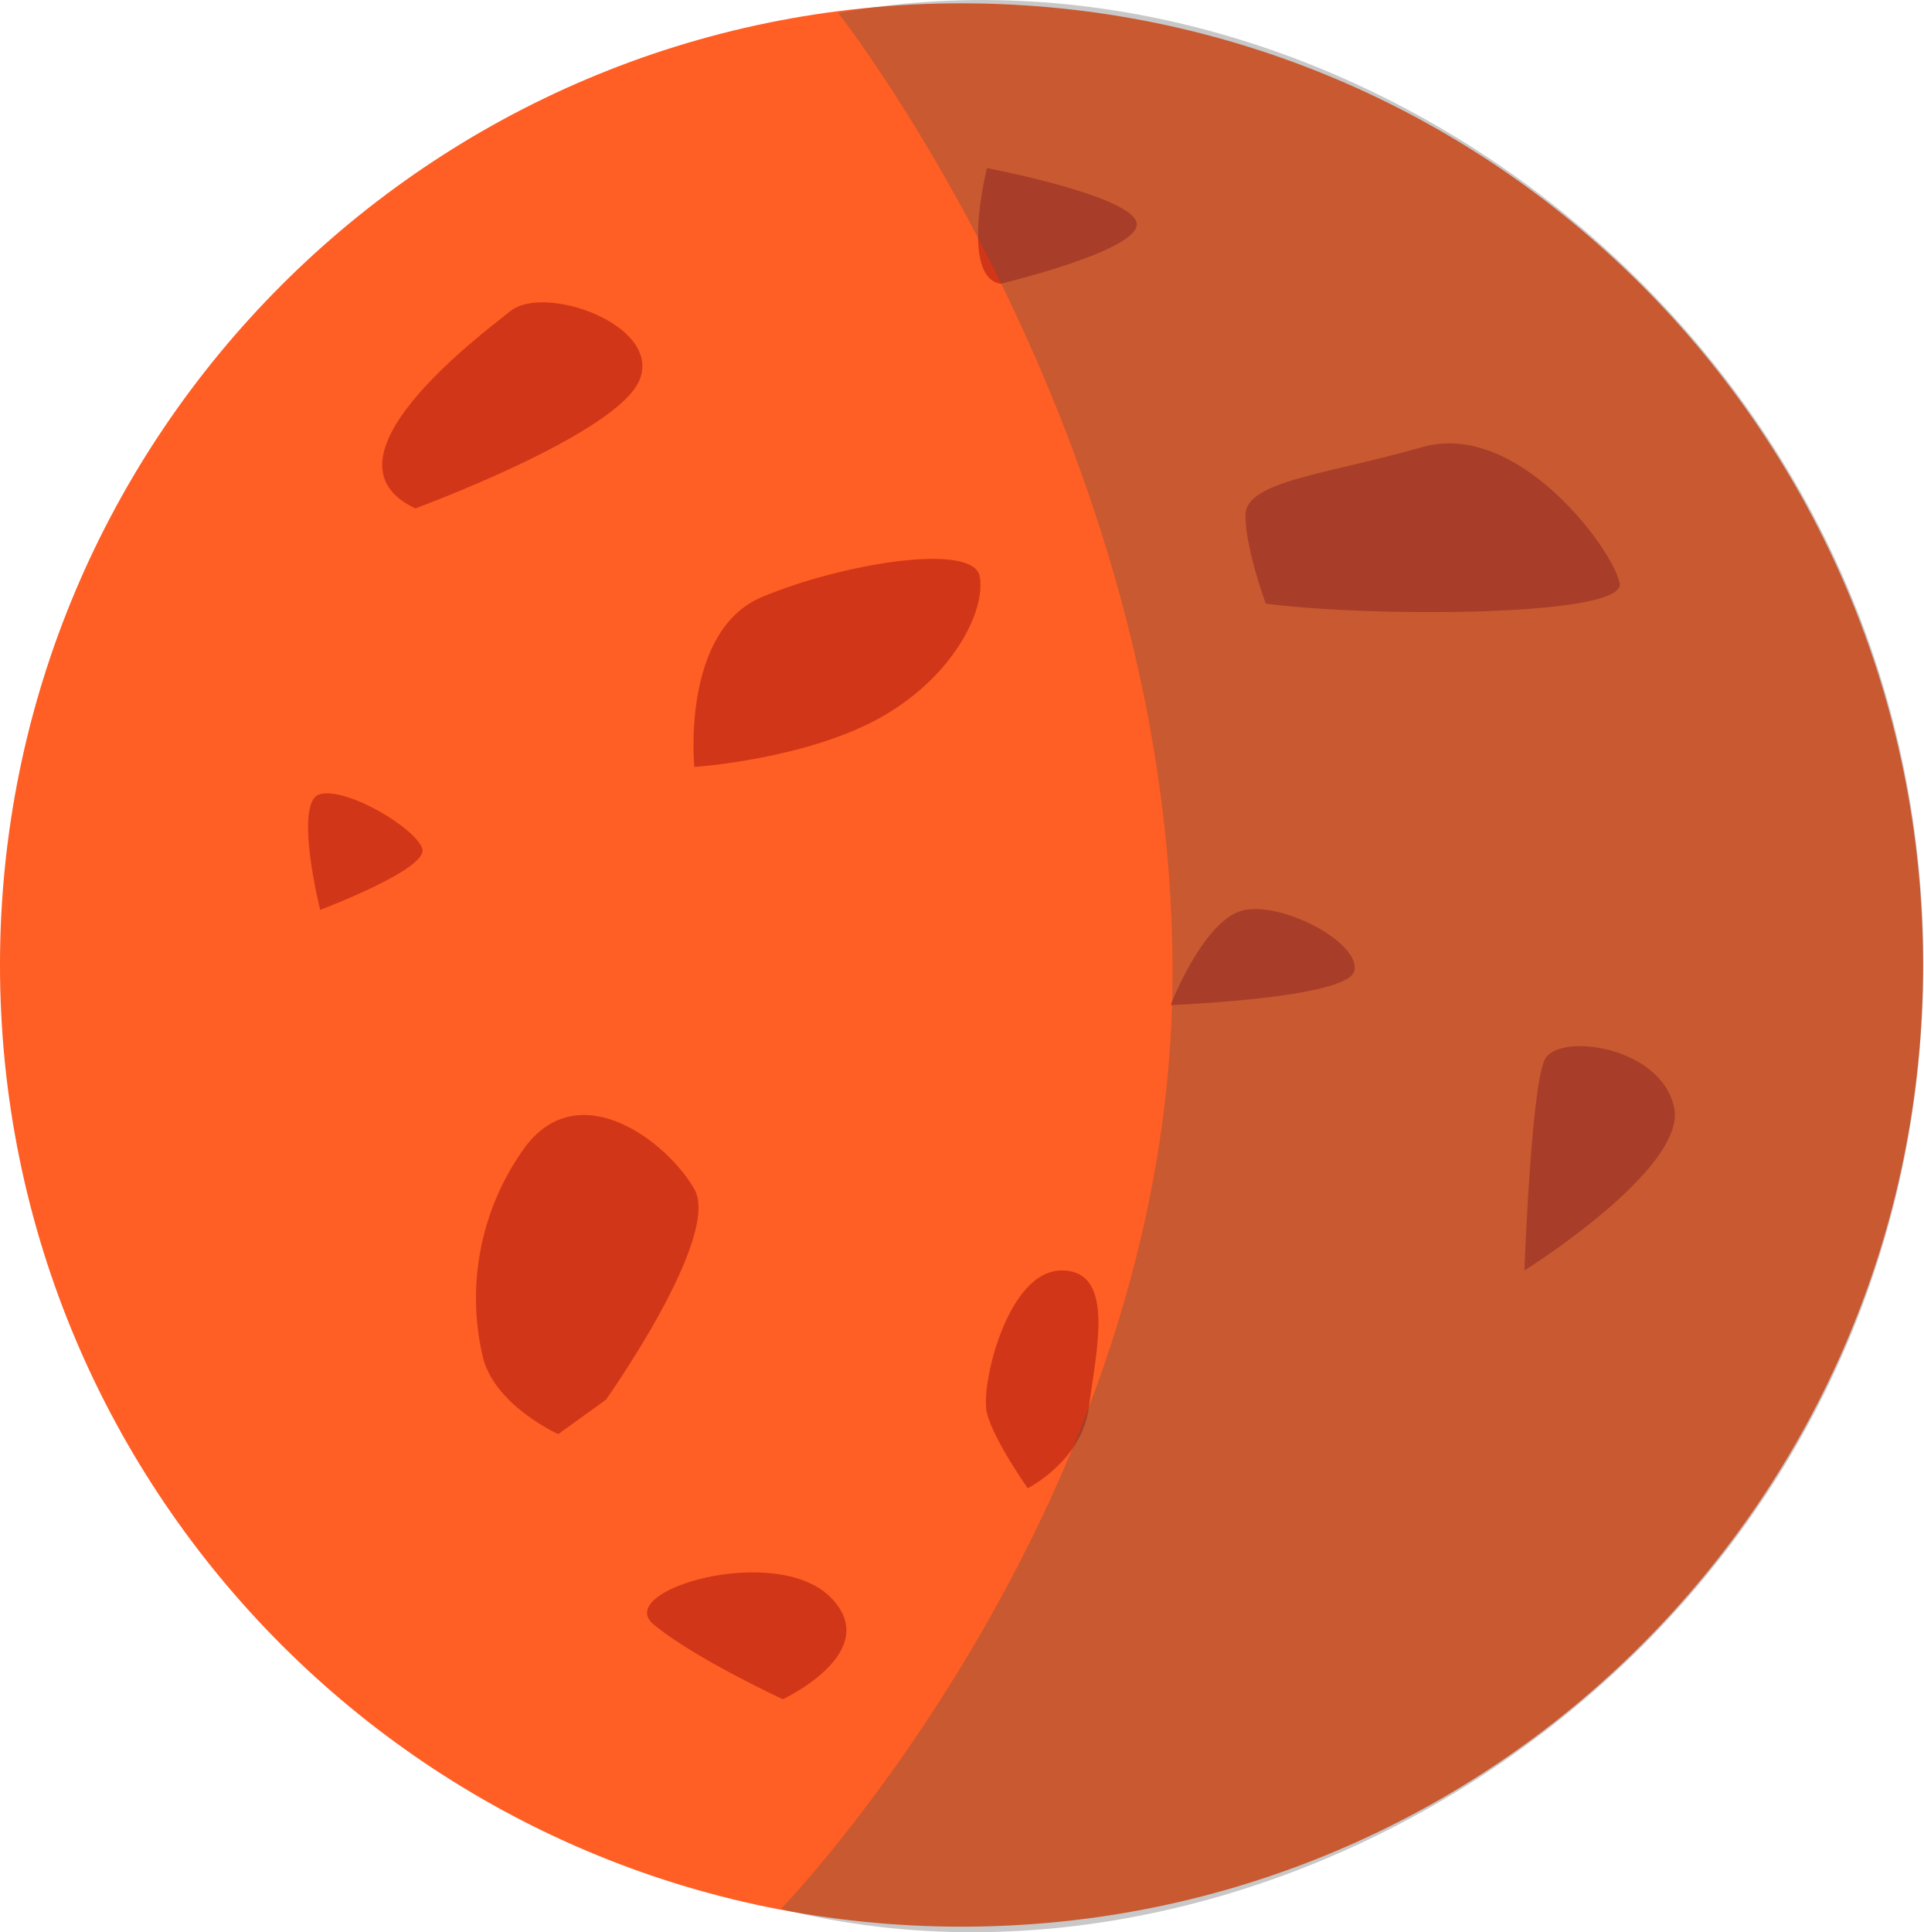
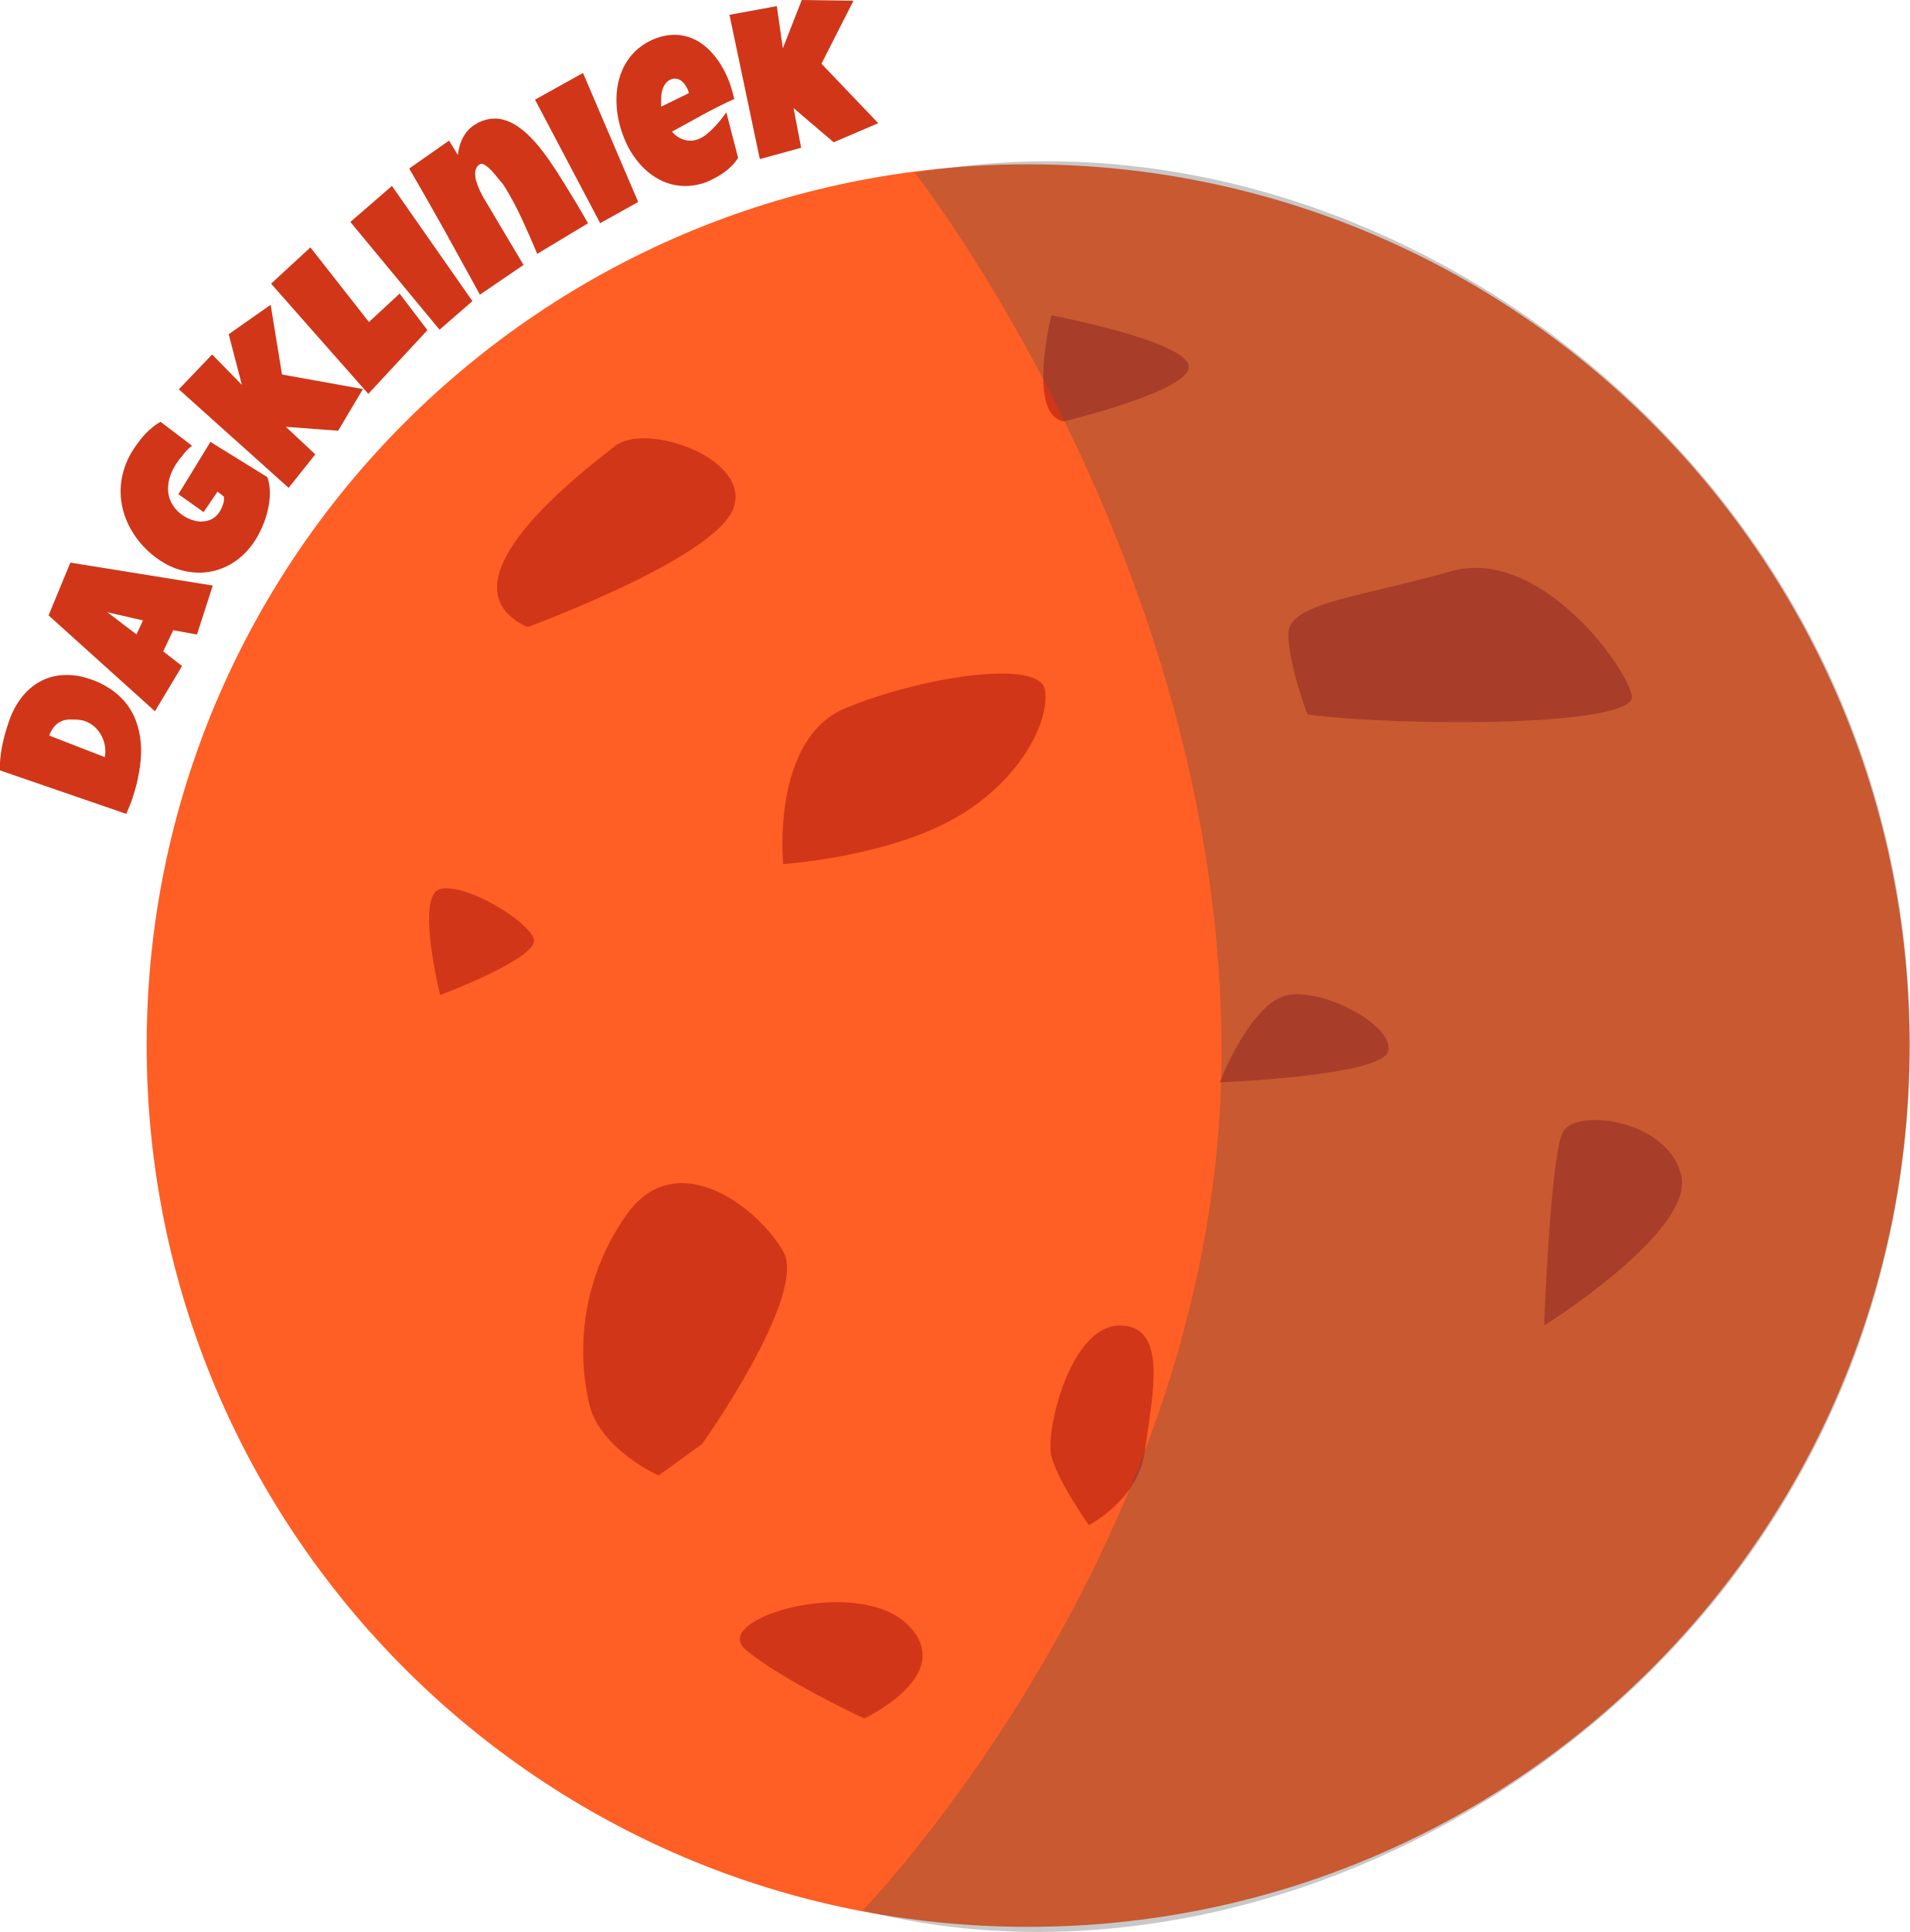
- <svg xmlns="http://www.w3.org/2000/svg" id="Laag_1" data-name="Laag 1" viewBox="0 0 202.21 203.09">
+ <svg xmlns="http://www.w3.org/2000/svg" id="Laag_1" data-name="Laag 1" viewBox="0 0 219.03 221.62">
  <defs>
-     <style>.cls-1{fill:#ff5e24;}.cls-2{fill:#d13618;}.cls-3{fill:#4d4d4d;opacity:0.31;}</style>
+     <style>.cls-1{fill:#ff5e24;}.cls-2{fill:#d13618;}.cls-3{fill:#4d4d4d;opacity:0.31;isolation:isolate;}</style>
  </defs>
-   <circle class="cls-1" cx="101.09" cy="101.44" r="101.09" />
-   <path class="cls-2" d="M43.67,53.44s21.46-7.87,23.61-13.6-10-10-13.6-7.15S32.94,48.43,43.67,53.44Z" />
-   <path class="cls-2" d="M73,80.62s-1.43-14.31,7.15-17.88S102.33,57,103,60.59s-2.86,10.73-10.73,15S73,80.62,73,80.62Z" />
-   <path class="cls-2" d="M133.08,63.45c10.73,1.43,37.92,1.43,37.2-2.15S159.55,44.14,149.54,47s-18.6,3.57-18.6,7.15S133.08,63.45,133.08,63.45Z" />
-   <path class="cls-2" d="M123.07,105.65s18.6-.71,19.31-3.57-7.15-7.16-11.44-6.44S123.07,105.65,123.07,105.65Z" />
-   <path class="cls-2" d="M108.05,156.44s5.72-2.86,6.44-8.58,2.86-14.31-2.87-14.31-8.58,12.16-7.86,15S108.05,156.44,108.05,156.44Z" />
-   <path class="cls-2" d="M82.3,178.62s10.73-5,5-10.73-22.89-.72-18.59,2.86S82.3,178.62,82.3,178.62Z" />
-   <path class="cls-2" d="M63.7,147.14S75.86,130,73,125s-12.16-12.16-17.89-4.29a27,27,0,0,0-4.29,22.17c1.43,5,7.87,7.87,7.87,7.87Z" />
-   <path class="cls-2" d="M33.66,95.64S45.1,91.35,44.39,89.2s-7.87-6.44-10.73-5.72S33.66,95.64,33.66,95.64Z" />
-   <path class="cls-2" d="M105.19,29.83s15-3.58,14.3-6.44-15.73-5.72-15.73-5.72S100.9,29.12,105.19,29.83Z" />
-   <path class="cls-2" d="M160.27,133.55s17.16-10.73,15.73-17.17-12.16-7.86-13.59-5S160.27,133.55,160.27,133.55Z" />
-   <path class="cls-3" d="M202.21,100.66c.35,70.45-66.88,113.45-120.1,100,0,0,41.17-42.41,41.17-98.5S88.13,1.36,88.13,1.36C141.81-8.44,201.89,35.85,202.21,100.66Z" />
+   <circle class="cls-1" cx="117.91" cy="119.94" r="101.09" />
+   <path class="cls-2" d="M63.54,73.4S85,65.53,87.15,59.8s-10-10-13.6-7.15S52.81,68.39,63.54,73.4Z" transform="translate(-3.05 -1.46)" />
+   <path class="cls-2" d="M92.87,100.58S91.44,86.27,100,82.7,122.2,77,122.87,80.55s-2.86,10.73-10.73,15S92.87,100.58,92.87,100.58Z" transform="translate(-3.05 -1.46)" />
+   <path class="cls-2" d="M153,83.41c10.73,1.43,37.92,1.43,37.2-2.15S179.42,64.1,169.41,67s-18.6,3.57-18.6,7.15S153,83.41,153,83.41Z" transform="translate(-3.05 -1.46)" />
+   <path class="cls-2" d="M142.94,125.61s18.6-.71,19.31-3.57-7.15-7.16-11.44-6.44S142.94,125.61,142.94,125.61Z" transform="translate(-3.05 -1.46)" />
+   <path class="cls-2" d="M127.92,176.4s5.72-2.86,6.44-8.58,2.86-14.31-2.87-14.31-8.58,12.16-7.86,15S127.92,176.4,127.92,176.4Z" transform="translate(-3.05 -1.46)" />
+   <path class="cls-2" d="M102.17,198.58s10.73-5,5-10.73-22.89-.72-18.59,2.86S102.17,198.58,102.17,198.58Z" transform="translate(-3.05 -1.46)" />
+   <path class="cls-2" d="M83.57,167.1S95.73,150,92.87,145,80.71,132.8,75,140.67a27,27,0,0,0-4.29,22.17c1.43,5,7.87,7.87,7.87,7.87Z" transform="translate(-3.05 -1.46)" />
+   <path class="cls-2" d="M53.53,115.6s11.44-4.29,10.73-6.44-7.87-6.44-10.73-5.72S53.53,115.6,53.53,115.6Z" transform="translate(-3.05 -1.46)" />
+   <path class="cls-2" d="M125.06,49.79s15-3.58,14.3-6.44-15.73-5.72-15.73-5.72S120.77,49.08,125.06,49.79Z" transform="translate(-3.05 -1.46)" />
+   <path class="cls-2" d="M180.14,153.51s17.16-10.73,15.73-17.17-12.16-7.86-13.59-5S180.14,153.51,180.14,153.51Z" transform="translate(-3.05 -1.46)" />
+   <path class="cls-3" d="M222.08,120.62c.35,70.45-66.88,113.45-120.1,100,0,0,41.17-42.41,41.17-98.5S108,21.32,108,21.32C161.68,11.52,221.76,55.81,222.08,120.62Z" transform="translate(-3.05 -1.46)" />
+   <path class="cls-2" d="M13.23,79.31a9.44,9.44,0,0,1,2.68,1.32,7.88,7.88,0,0,1,1.85,1.84,7.51,7.51,0,0,1,1.07,2.25,10.29,10.29,0,0,1,.4,2.55A13.54,13.54,0,0,1,19,90a18.1,18.1,0,0,1-.69,2.82c-.11.35-.23.7-.36,1s-.27.66-.42,1l-14.52-5a15.77,15.77,0,0,1,.27-2.72A21,21,0,0,1,4,84.44a9.6,9.6,0,0,1,1.4-2.81,6.94,6.94,0,0,1,2.08-1.9,6.2,6.2,0,0,1,2.63-.82A7.76,7.76,0,0,1,13.23,79.31Zm1.84,9a3.87,3.87,0,0,0,0-1.36,3.6,3.6,0,0,0-.45-1.21,3.41,3.41,0,0,0-.83-1,3.59,3.59,0,0,0-1.16-.62A5.15,5.15,0,0,0,11.37,84a2.88,2.88,0,0,0-1.11.12,2.27,2.27,0,0,0-.9.59,3.07,3.07,0,0,0-.66,1.13Z" transform="translate(-3.05 -1.46)" />
+   <path class="cls-2" d="M27.45,68.63l-1.81,5.62-2.72-.5-1.15,2.43,2.16,1.68-3.11,5.19-12.2-11L11.12,66Zm-8,4-4.09-.94,3.34,2.54Z" transform="translate(-3.05 -1.46)" />
+   <path class="cls-2" d="M33.71,56.19A5.36,5.36,0,0,1,34,58a8.48,8.48,0,0,1-.23,1.93,10.42,10.42,0,0,1-.61,1.89,10.65,10.65,0,0,1-.87,1.65,8.34,8.34,0,0,1-2.2,2.33A7.4,7.4,0,0,1,27.36,67a7.32,7.32,0,0,1-2.95,0,8,8,0,0,1-2.94-1.21,10,10,0,0,1-1.93-1.61,9.87,9.87,0,0,1-1.45-1.95,9.23,9.23,0,0,1-.91-2.18,8.84,8.84,0,0,1-.3-2.34,8.63,8.63,0,0,1,.38-2.38,8.89,8.89,0,0,1,1.09-2.32c.19-.29.4-.58.63-.89a10.58,10.58,0,0,1,.74-.89,8.93,8.93,0,0,1,.85-.78,5,5,0,0,1,.9-.6l3.6,2.74a5.8,5.8,0,0,0-1,1,11.75,11.75,0,0,0-.83,1.1,6.21,6.21,0,0,0-.75,1.62,4.47,4.47,0,0,0-.15,1.61,3.55,3.55,0,0,0,.52,1.48,4,4,0,0,0,1.25,1.24,4.13,4.13,0,0,0,1.09.5,3.11,3.11,0,0,0,1.12.14A2.71,2.71,0,0,0,27.36,61a2.39,2.39,0,0,0,.86-.82,3.62,3.62,0,0,0,.4-.84,1.94,1.94,0,0,0,.11-.91L28,57.85,26.4,60.2l-2.89-2.05c.61-1,1.22-2,1.84-3s1.22-2,1.83-3Z" transform="translate(-3.05 -1.46)" />
+   <path class="cls-2" d="M34.09,36.42l1.3,8,9.28,1.67-2.84,4.78-6-.45,3.38,3.16-3.06,3.84L23.56,46.12l3.82-4,3.41,3.49-1.51-5.81Z" transform="translate(-3.05 -1.46)" />
+   <path class="cls-2" d="M48.88,35.14l3.19,4.19-6.78,7.31L34.14,34l4.51-4.16,6.71,8.56Z" transform="translate(-3.05 -1.46)" />
+   <path class="cls-2" d="M48,22.79,57.23,36l-3.77,3.28L43.23,26.92Z" transform="translate(-3.05 -1.46)" />
+   <path class="cls-2" d="M67.79,22.55q.7,1.13,1.38,2.25l1.32,2.27-5.83,3.51c-.54-1.3-1.1-2.59-1.69-3.86A34.08,34.08,0,0,0,61,23q-.08-.14-.27-.42L60.23,22c-.17-.23-.36-.46-.56-.69a4.3,4.3,0,0,0-.59-.61,2.48,2.48,0,0,0-.56-.39.45.45,0,0,0-.45,0,1,1,0,0,0-.45.56,1.92,1.92,0,0,0-.07.76,3.55,3.55,0,0,0,.2.86,8.31,8.31,0,0,0,.35.87c.13.28.27.53.4.77s.25.43.34.57c.71,1.21,1.42,2.39,2.12,3.57s1.42,2.37,2.13,3.58l-5,3.41-4-7.26c-1.34-2.4-2.71-4.81-4.11-7.21l4.57-3.2,1,1.63a9.23,9.23,0,0,1,.21-1,4.41,4.41,0,0,1,.94-1.78,3.79,3.79,0,0,1,.8-.68,4.42,4.42,0,0,1,1.67-.65,3.94,3.94,0,0,1,1.57.07,5.22,5.22,0,0,1,1.48.65,9.3,9.3,0,0,1,1.38,1.09,15.12,15.12,0,0,1,1.26,1.36c.4.49.78,1,1.13,1.5s.67,1,1,1.49Z" transform="translate(-3.05 -1.46)" />
+   <path class="cls-2" d="M69.91,9.83l6.33,14.8-4.36,2.43L64.41,12.89Z" transform="translate(-3.05 -1.46)" />
+   <path class="cls-2" d="M86.67,10.82a14.59,14.59,0,0,1,.59,2c-1.23.55-2.43,1.15-3.61,1.8l-3.53,1.94a2.88,2.88,0,0,0,1.38.93,2.45,2.45,0,0,0,1.64-.07,3.46,3.46,0,0,0,.91-.53,8.27,8.27,0,0,0,.88-.81,11.32,11.32,0,0,0,.8-.91c.24-.31.45-.58.62-.82l1.35,5.21a5.21,5.21,0,0,1-.72.92,6.58,6.58,0,0,1-.9.76,8.16,8.16,0,0,1-1,.62,9.78,9.78,0,0,1-1,.48,7,7,0,0,1-2.12.45,6,6,0,0,1-2-.22,6.44,6.44,0,0,1-1.76-.78,8.17,8.17,0,0,1-1.52-1.24,10.51,10.51,0,0,1-1.24-1.62A10.77,10.77,0,0,1,74.51,17a12,12,0,0,1-.59-2.13,10.78,10.78,0,0,1-.17-2.19,8.42,8.42,0,0,1,.3-2.13,7,7,0,0,1,.82-1.92,6.23,6.23,0,0,1,1.39-1.61,6.91,6.91,0,0,1,2-1.16,6.16,6.16,0,0,1,1.9-.4,5.17,5.17,0,0,1,1.73.21,5.63,5.63,0,0,1,1.53.72A7.29,7.29,0,0,1,84.77,7.6a9.25,9.25,0,0,1,1.08,1.5A10.45,10.45,0,0,1,86.67,10.82ZM82,11.91a3.19,3.19,0,0,0-.31-.61,2.15,2.15,0,0,0-.43-.51,1.43,1.43,0,0,0-.56-.29,1.13,1.13,0,0,0-.67.06,1.37,1.37,0,0,0-.69.53,2.28,2.28,0,0,0-.36.81,3.59,3.59,0,0,0-.1.93,7.25,7.25,0,0,0,0,.86l3.16-1.54Z" transform="translate(-3.05 -1.46)" />
+   <path class="cls-2" d="M100.93,1.54,97.26,8.77l6.51,6.82-5.11,2.19-4.6-3.92.87,4.55-4.74,1.3L86.71,3.16l5.43-1L92.83,7,95,1.46Z" transform="translate(-3.05 -1.46)" />
</svg>
